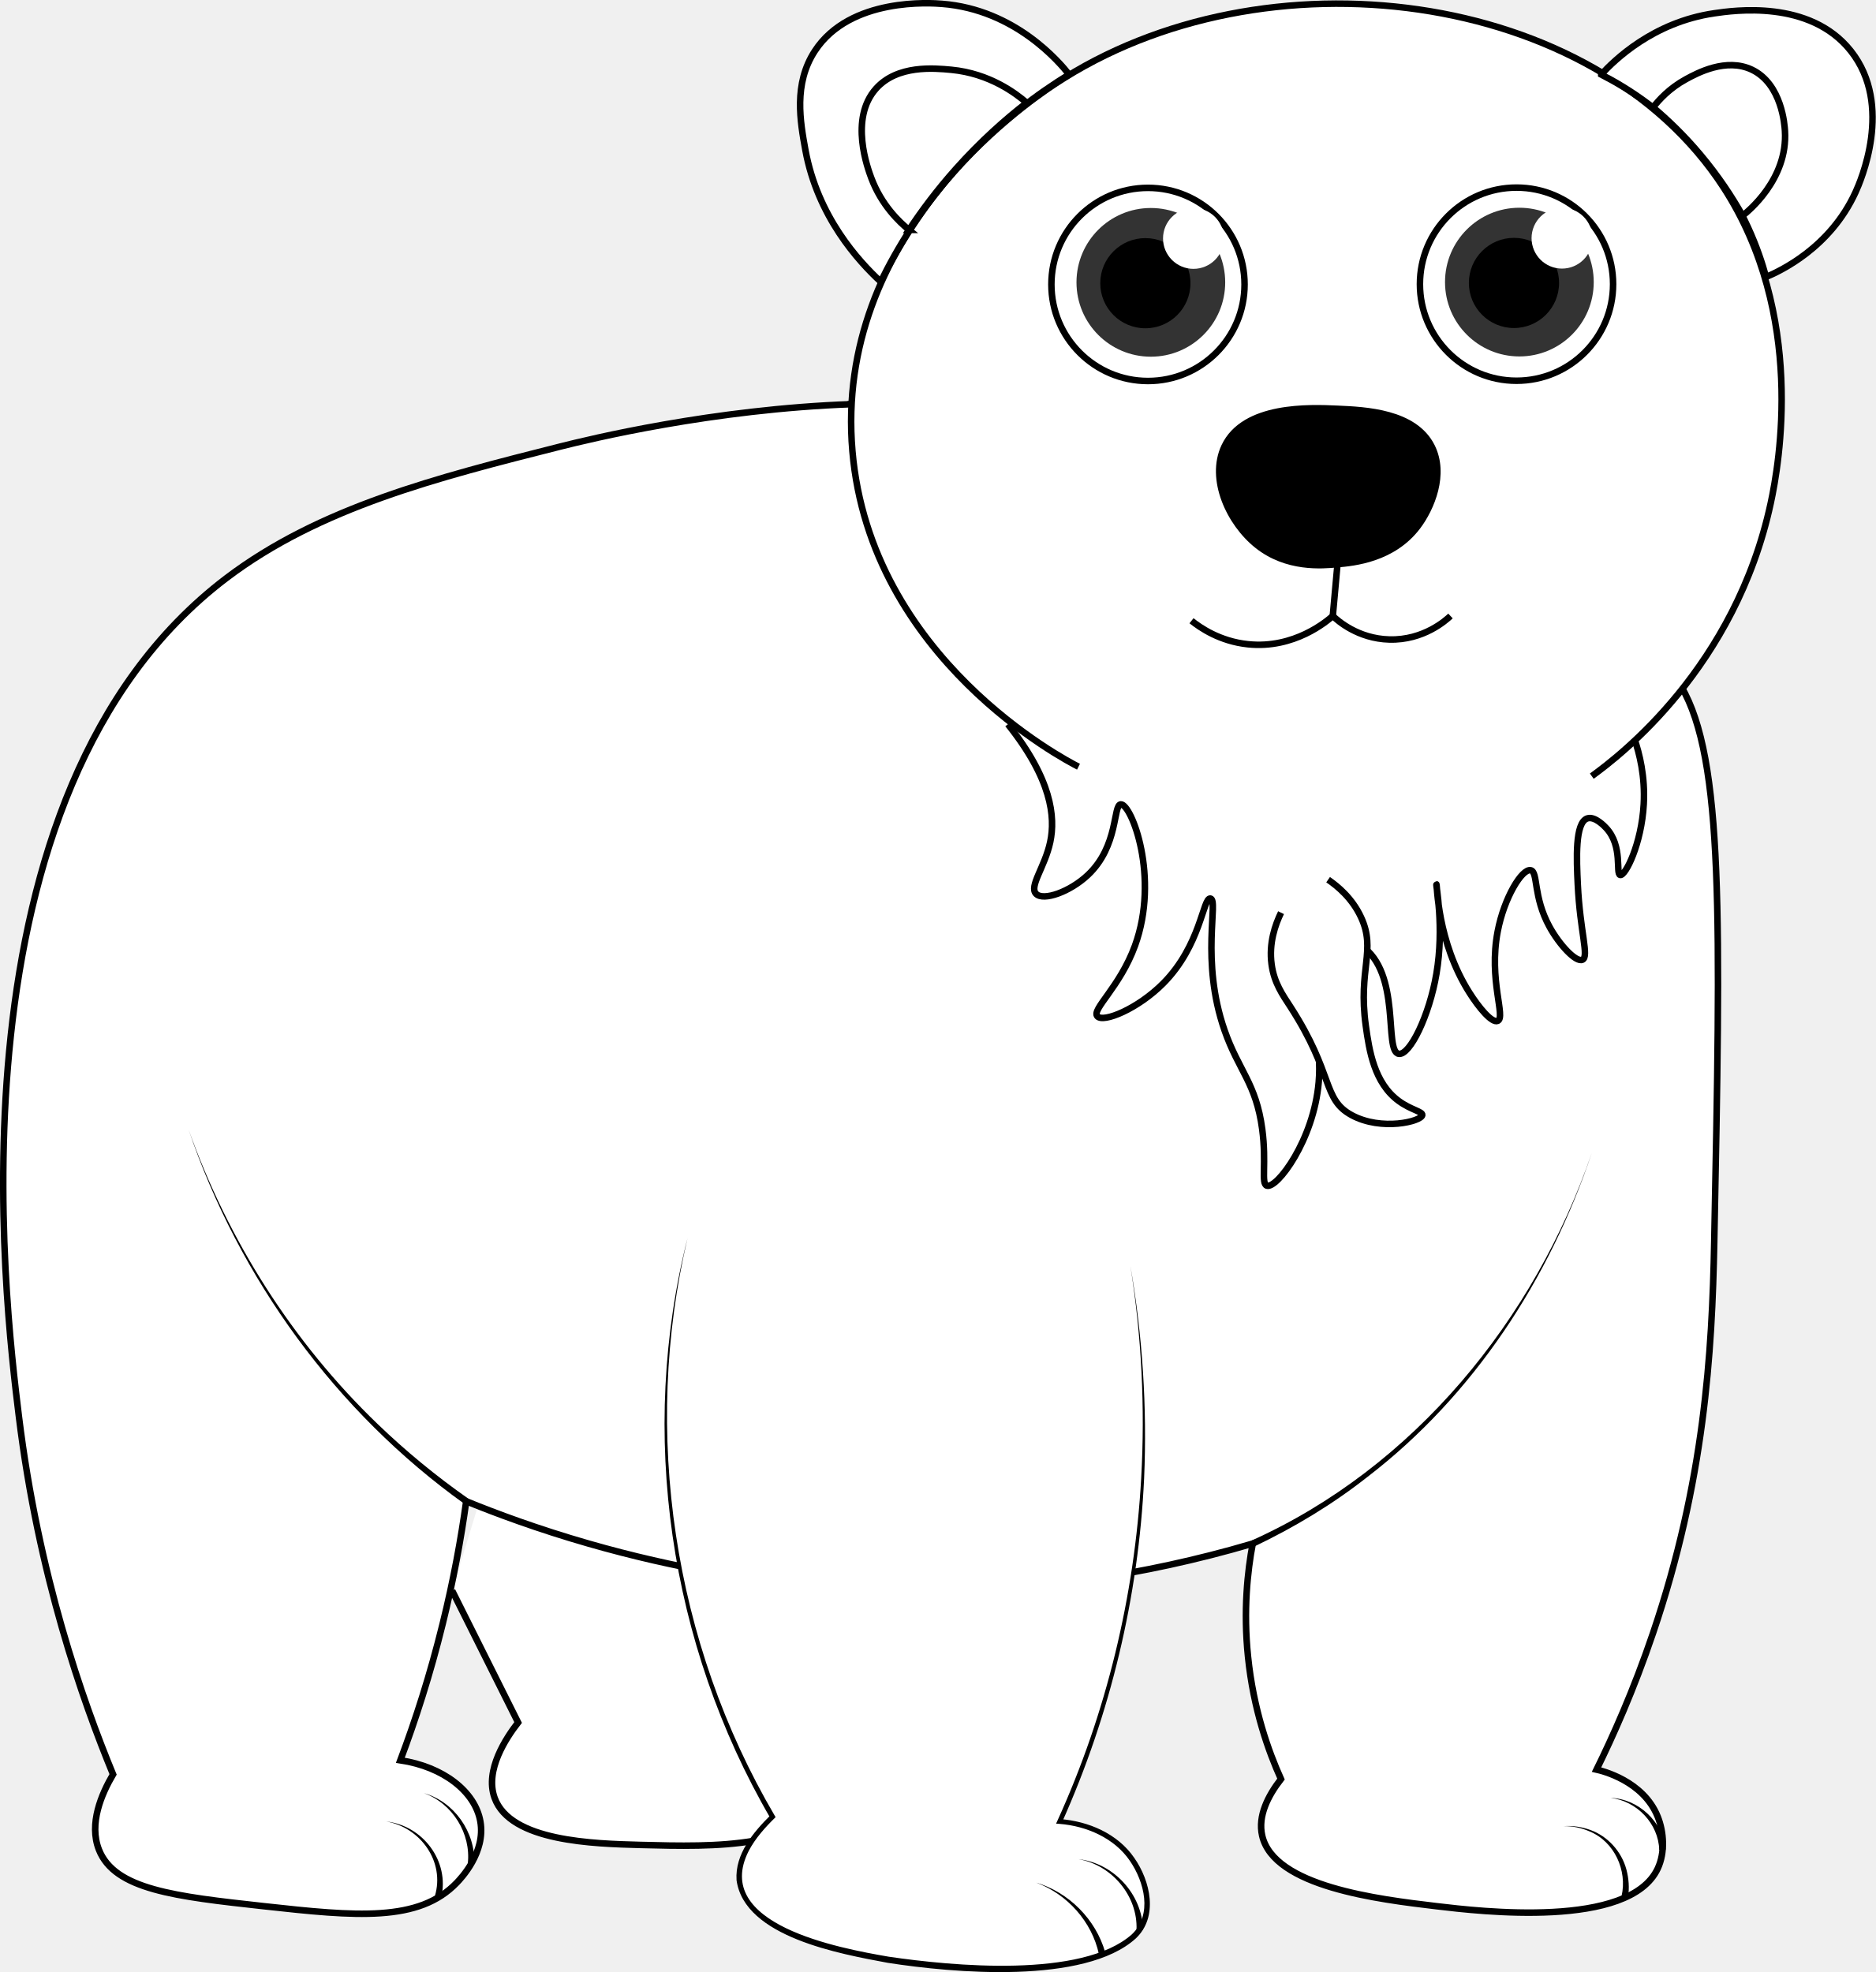
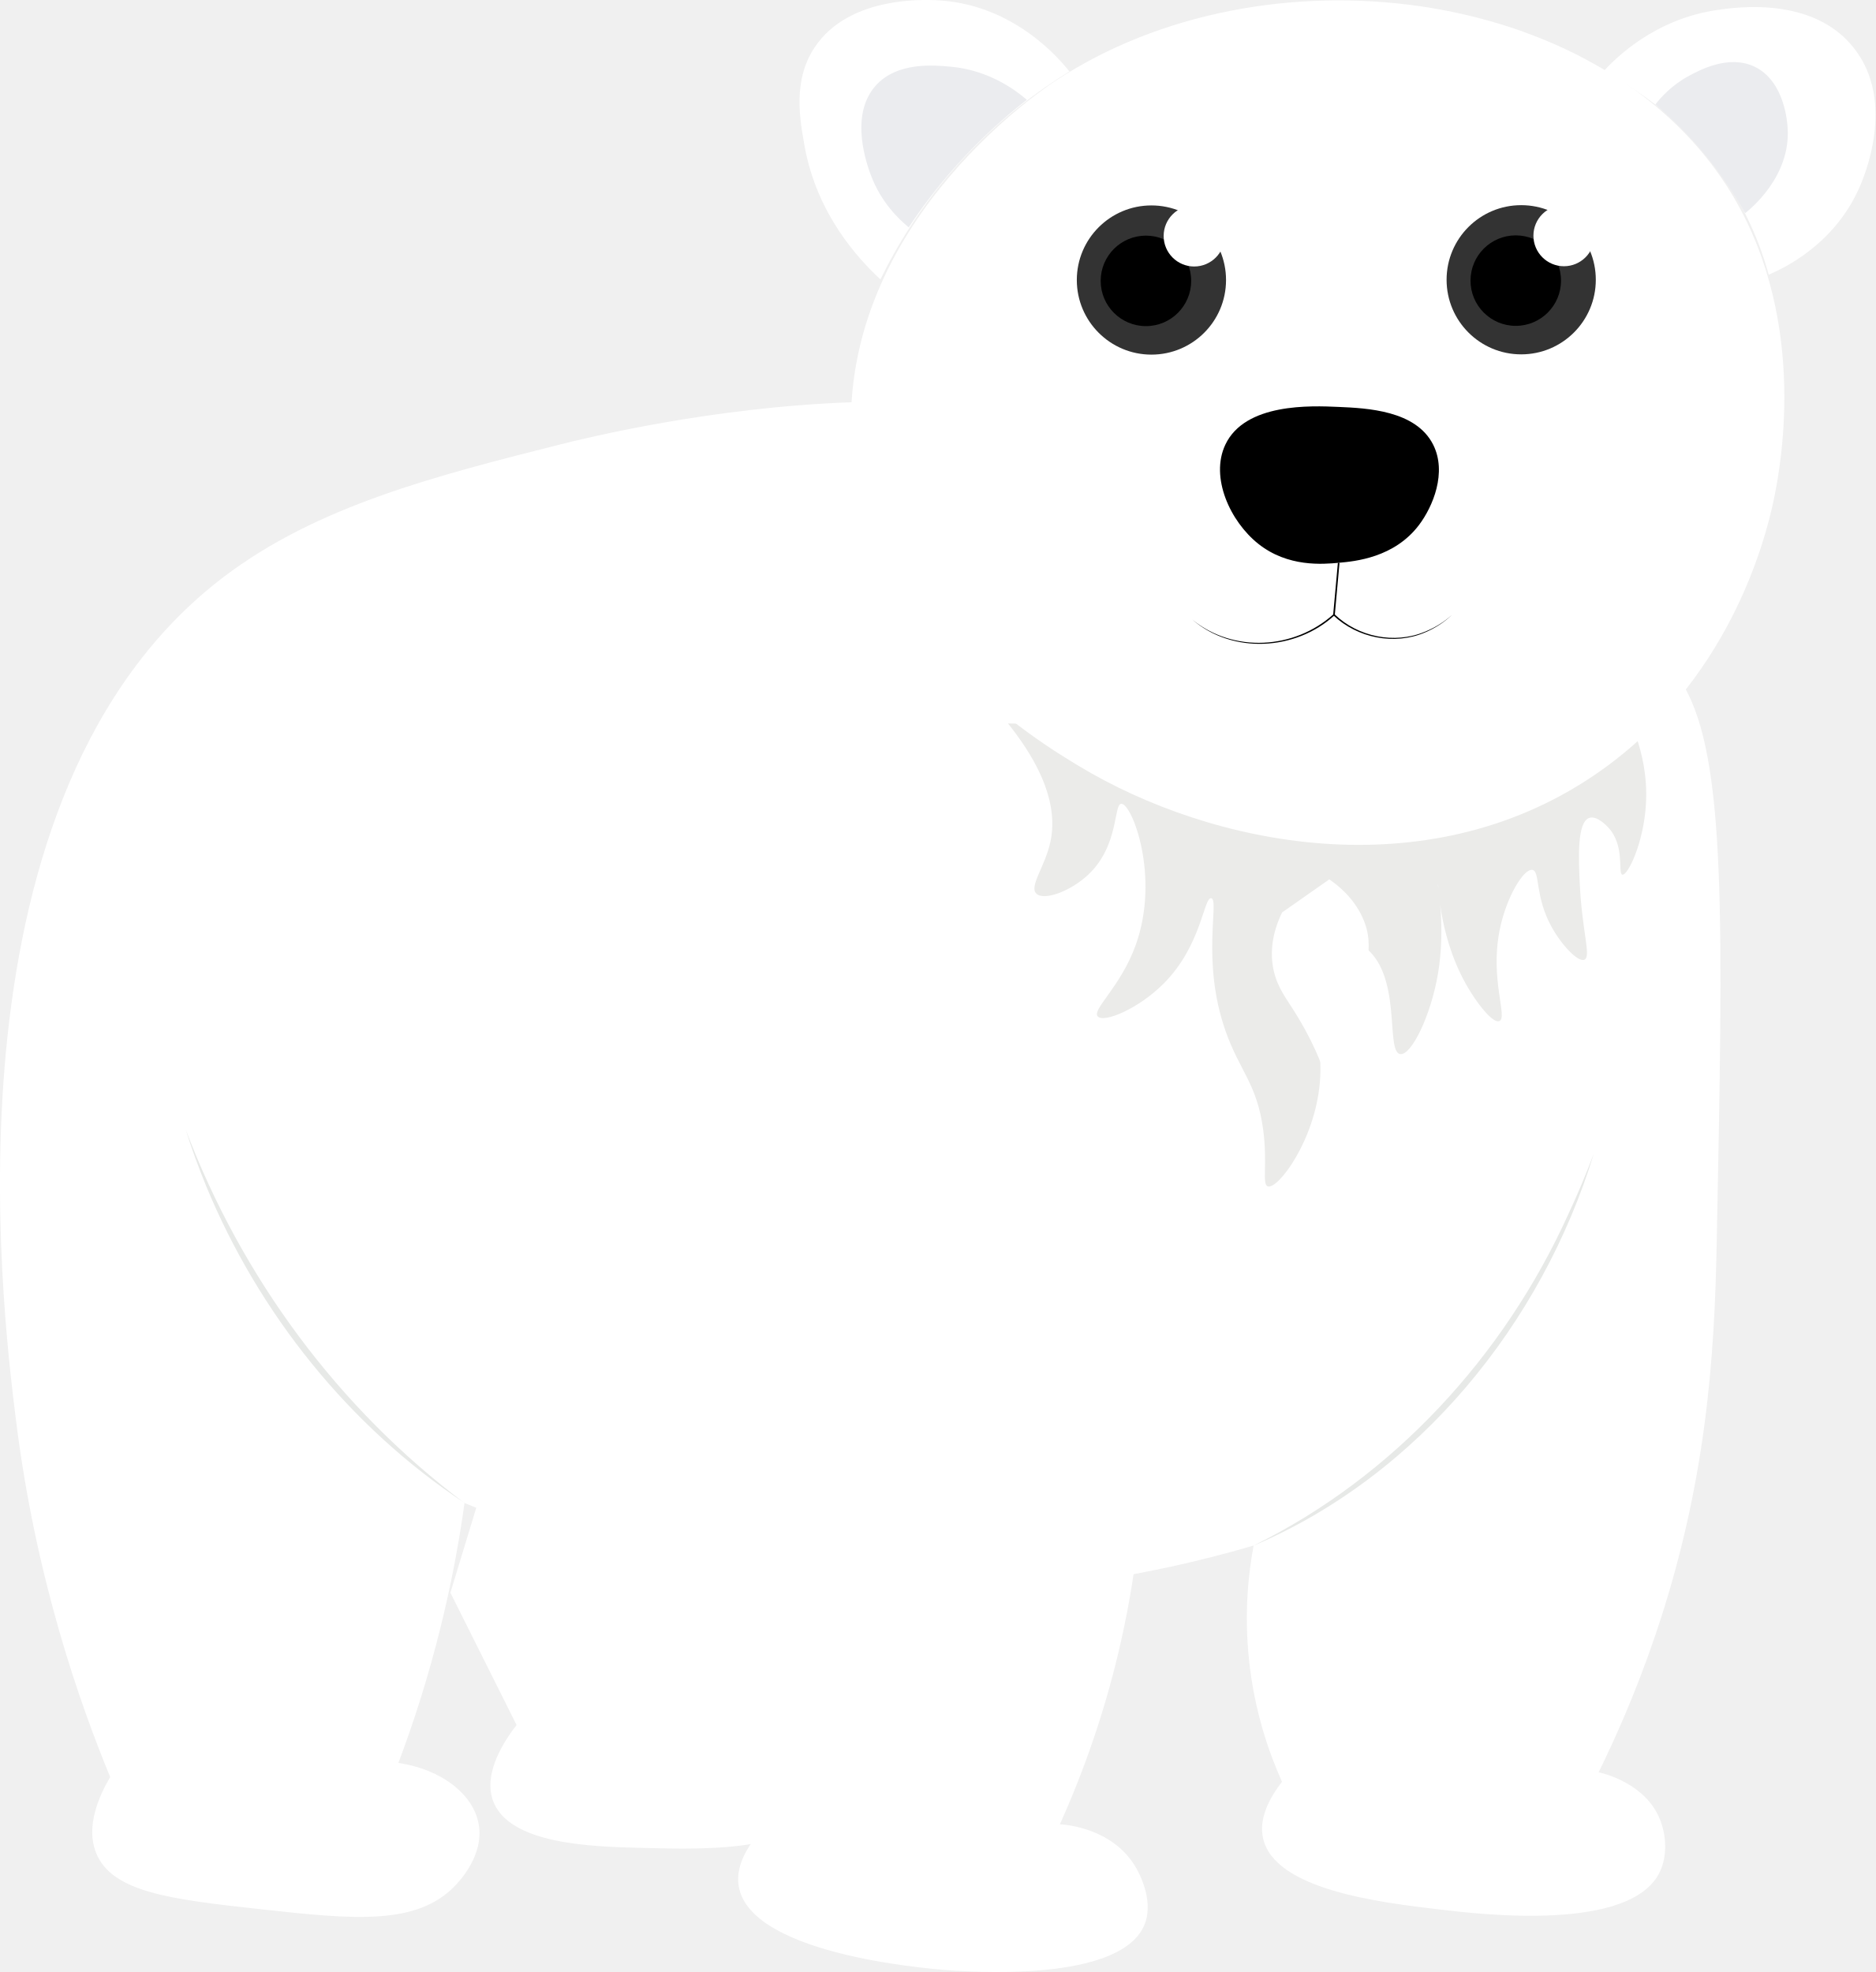
- <svg xmlns="http://www.w3.org/2000/svg" id="Layer_2" data-name="Layer 2" viewBox="0 0 287.83 302.63">
+ <svg xmlns="http://www.w3.org/2000/svg" id="Layer_2" data-name="Layer 2" viewBox="0 0 286.83 301.62">
  <defs>
    <style>
      .cls-1 {
+         fill: #ebebe9;
+       }
+ 
+       .cls-2 {
+         fill: #fff;
+       }
+ 
+       .cls-3, .cls-4 {
        fill: none;
      }

-       .cls-1, .cls-2, .cls-3 {
+       .cls-4 {
        stroke: #000;
        stroke-miterlimit: 10;
-       }
- 
-       .cls-4, .cls-2 {
-         fill: #fff;
+         stroke-width: .25px;
      }

      .cls-5 {
        fill: #333;
      }
+ 
+       .cls-6 {
+         fill: #ebecef;
+       }
+ 
+       .cls-7 {
+         fill: #e7e9e7;
+       }
    </style>
  </defs>
  <g id="Layer_1-2" data-name="Layer 1">
    <g>
-       <path class="cls-2" d="M69.38,244.11c3.37,6.74,6.74,13.49,10.12,20.23-1.82,2.35-5.14,7.3-3.61,11.56,2.41,6.72,15.22,7.04,22.4,7.23,11.63.3,24.86.63,30.35-7.95,6.2-9.69-1.43-24.57-7.23-31.79-15.48-19.3-43.74-16.29-46.97-15.9" />
-       <path class="cls-2" d="M130.81,62.02c-21.51.76-40.47,5.41-44.8,6.5-18.84,4.76-36.99,9.35-51.31,20.23C-8.85,121.86.74,199.82,2.9,217.38c3.01,24.45,9.76,43.54,14.45,54.92-1.78,3.03-3.74,7.57-2.17,11.56,2.42,6.14,11.68,7.17,25.29,8.67,14.2,1.57,23.78,2.49,29.63-3.61.62-.65,4.45-4.64,3.61-9.39-.8-4.58-5.67-8.4-12.28-9.39,2.32-6.16,4.58-13.16,6.5-20.96,1.66-6.72,2.81-13.02,3.61-18.79,4.54,1.85,10.95,4.25,18.79,6.5,26.99,7.76,49.19,7.55,57.81,7.23,11.17-.42,26.48-2.05,44.08-7.23-.8,4.27-1.45,10.26-.72,17.34.83,8.11,3.14,14.53,5.06,18.79-2,2.58-3.57,5.67-2.89,8.67,1.78,7.86,17.84,9.78,26.74,10.84,6.63.79,29.6,3.53,33.96-5.78,1.14-2.43.96-5.56,0-7.95-2.21-5.52-8.55-7.04-9.39-7.23,2.45-4.98,5.67-12.11,8.67-20.96,7.89-23.24,9.06-42.94,9.39-59.98.98-49.43,1.47-74.14-5.06-85.27-27.51-46.87-111.16-43.92-127.18-43.36Z" />
-       <path class="cls-2" d="M165.49,117.66c-1.95-.97-31.93-16.57-34.69-48.41-2.86-32.97,26.08-53.06,31.07-56.36,31.93-21.1,82.79-14.68,102.61,15.9,12.63,19.49,8.52,42.42,7.23,48.41-5.44,25.2-23.08,38.74-27.46,41.91" />
-       <g>
-         <path class="cls-4" d="M105.51,189.92c-2.24,9.3-4.35,22.84-2.89,39.02,2.07,23.01,10.34,40.27,15.9,49.86-4.91,4.75-5.37,8.11-5.06,10.12,1.71,11.01,31.34,12.9,33.24,13.01,4.32.24,25.67,1.45,28.9-7.23,1.39-3.73-1.04-7.99-1.45-8.67-3.54-5.97-10.82-6.47-11.56-6.5,3.49-7.76,6.94-17.2,9.39-28.18,5.22-23.36,3.7-43.55,1.45-57.09" />
-         <path d="M105.52,189.92c-7.07,29.86-2.18,62.24,13.34,88.69,0,0,.15.26.15.26-1.59,1.55-3.1,3.23-4.12,5.17-5.76,11.31,13.88,14.93,21.47,16.24,9.73,1.43,29.64,3.35,37.3-3.41,3.23-3.03,1.94-8.07-.3-11.32-2.37-3.47-6.62-5.32-10.77-5.65l-.54-.04.22-.48c7.51-16.51,11.83-34.43,12.84-52.54.61-10.88.06-21.81-1.66-32.58,1.87,10.74,2.58,21.7,2.11,32.6-.85,18.19-5.17,36.2-12.61,52.82l-.32-.52c4.38.32,8.85,2.23,11.4,5.93,2.49,3.54,3.77,9.09.24,12.4-7.85,7.1-28.08,5.29-38.06,3.73-7.19-1.35-21.99-3.92-23.19-12.68-.27-4.01,2.59-7.38,5.25-10.01,0,0-.07.47-.07.47-15.48-26.63-20.29-59.19-12.68-89.07h0Z" />
-       </g>
-       <path d="M71.26,230.79c-19.7-14.11-34.58-34.58-42.34-57.49,6.07,17.02,15.98,32.69,29.02,45.23,4.33,4.17,8.99,8,13.91,11.45l-.58.82h0Z" />
-       <path d="M192.02,236.43c24.95-11.21,43.45-33.89,52.24-59.52-6.49,19.35-18.12,37.21-34.39,49.71-5.36,4.23-11.26,7.78-17.43,10.72l-.42-.91h0Z" />
-       <path class="cls-2" d="M135.14,43.23c-3.42-3.17-9.69-9.99-11.56-20.23-.78-4.28-1.85-10.12,1.45-15.17C130.45-.49,143,.47,144.54.59c11.27.87,18.09,9.05,19.51,10.84-4.59,2.81-10.65,7.19-16.62,13.73-6.06,6.64-9.9,13.19-12.28,18.07Z" />
-       <path class="cls-2" d="M245.7,11.43c1.98-2.15,7.91-8.01,17.34-9.39,2.95-.43,14.67-2.16,20.96,5.78,6.61,8.34,1.46,20.08.72,21.68-3.92,8.57-11.59,12.1-13.73,13.01-1.11-4.07-3.47-10.66-8.67-17.34-5.92-7.62-12.71-11.73-16.62-13.73Z" />
-       <path class="cls-3" d="M187.89,68.52c3.02-6.41,13.1-5.97,17.34-5.78,4.31.19,11.81.52,14.45,5.78,2.13,4.24-.03,9.45-2.17,12.28-3.79,5.01-9.79,5.56-12.28,5.78-2.4.22-7.76.7-12.28-2.89-4.3-3.41-7.42-10.16-5.06-15.17Z" />
-       <path class="cls-1" d="M182.83,95.26c1.3,1.04,4.32,3.16,8.67,3.61,7.1.74,12.12-3.55,13.01-4.34.73.7,3.84,3.48,8.67,3.61,5.29.15,8.74-3,9.39-3.61" />
-       <path class="cls-1" d="M205.23,86.58c-.24,2.65-.48,5.3-.72,7.95" />
-       <path class="cls-1" d="M154.65,111.15c6.72,8.41,7.32,14.23,6.5,18.07-.82,3.84-3.29,6.81-2.17,7.95,1.13,1.15,5.21-.31,7.95-2.89,4.75-4.48,3.84-10.8,5.06-10.84,1.63-.05,5.98,11.19,2.17,21.68-2.33,6.39-6.7,9.79-5.78,10.84.91,1.04,6.22-1.13,10.12-5.06,5.79-5.84,6.07-13.17,7.23-13.01,1.32.19-1.58,9.47,2.17,20.23,2.15,6.17,4.84,8.11,5.78,15.17.7,5.26-.22,8.39.72,8.67,1.55.47,7.18-6.98,7.95-15.9.94-10.97-6.05-17.49-2.89-20.96,1.93-2.11,6.55-1.9,9.39,0,6.27,4.19,3.44,16.25,5.78,16.62,1.7.27,4.69-5.85,5.78-12.28,1.23-7.21-.11-13.72,0-13.73.12-.01.07,8.74,5.06,16.62,1.42,2.25,3.44,4.72,4.34,4.34,1.29-.55-1.43-6.29,0-13.73,1-5.22,3.74-9.66,5.06-9.39,1.17.24.34,4.02,2.89,8.67,1.53,2.79,4.07,5.52,5.06,5.06,1.05-.49-.37-4.23-.72-11.56-.18-3.85-.45-9.46,1.45-10.12,1.15-.4,2.66,1.2,2.89,1.45,2.64,2.8,1.43,7.08,2.17,7.23.81.16,3.27-4.79,3.61-10.84.24-4.28-.65-7.81-1.45-10.12" />
-       <path class="cls-2" d="M203.79,135c1.47,1.01,3.7,2.84,5.06,5.78,2.35,5.08-.48,7.91.72,16.62.53,3.83,1.29,8.8,5.06,11.56,1.87,1.37,3.69,1.62,3.61,2.17-.14.97-6.26,2.49-10.84,0-4.54-2.47-2.67-6.22-9.39-16.62-1.2-1.85-2.5-3.65-2.89-6.5-.45-3.29.57-6.13,1.45-7.95" />
-       <path class="cls-2" d="M139.48,35.28c-1.5-1.23-4.22-3.8-5.78-7.95-.52-1.4-3.42-9.09.72-13.73,3.28-3.67,8.91-3.14,11.56-2.89,5.89.56,9.93,3.65,11.56,5.06-3.32,2.57-7.07,5.9-10.84,10.12-2.94,3.29-5.31,6.49-7.23,9.39Z" />
-       <path class="cls-2" d="M253.65,16.49c.89-1.15,2.51-2.95,5.06-4.34,1.71-.93,6.16-3.34,10.12-1.45,4.61,2.21,5.01,8.57,5.06,9.39.47,7.45-5.76,12.43-6.5,13.01-1.56-2.78-3.67-6.03-6.5-9.39-2.5-2.97-5-5.35-7.23-7.23Z" />
-       <path d="M66.73,290.97c1.57-5.23-2.17-10.51-7.46-11.44,5.61.62,9.76,6.1,8.43,11.68,0,0-.97-.23-.97-.23h0Z" />
-       <path d="M71.78,285.99c.52-4.58-2.33-9.22-6.73-10.81,4.66,1.32,7.93,6.01,7.73,10.87,0,0-1-.06-1-.06h0Z" />
-       <path d="M168.62,299.88c-1.08-4.97-4.84-9.19-9.63-10.97,5.02,1.5,9.15,5.63,10.6,10.71,0,0-.97.25-.97.25h0Z" />
-       <path d="M174.39,296.15c.22-5.18-3.77-9.93-8.89-10.84,5.36.61,9.78,5.37,9.89,10.83,0,0-1,.01-1,.01h0Z" />
-       <path d="M248.82,290.98c.91-3.92-1.1-8.36-4.9-9.92-1.25-.55-2.62-.84-4-.81,1.38-.1,2.78.1,4.1.58,2.68.96,4.79,3.3,5.54,6.06.37,1.39.48,2.84.25,4.3l-.98-.2h0Z" />
-       <path d="M254.6,283.9c-.11-4.02-3.42-7.51-7.45-7.99,4.24.15,7.99,3.63,8.45,7.9,0,0-1,.09-1,.09h0Z" />
-       <circle class="cls-2" cx="176.15" cy="43.65" r="14.82" />
-       <circle class="cls-5" cx="176.59" cy="43.33" r="11.41" />
-       <circle cx="175.75" cy="43.46" r="6.92" />
-       <circle class="cls-4" cx="183.13" cy="36.59" r="4.67" />
-       <circle class="cls-2" cx="232.7" cy="43.61" r="14.82" />
-       <circle class="cls-5" cx="233.14" cy="43.29" r="11.41" />
-       <circle cx="232.31" cy="43.42" r="6.92" />
-       <circle class="cls-4" cx="239.68" cy="36.55" r="4.67" />
+       <path class="cls-2" d="M68.88,243.61c3.37,6.74,6.74,13.49,10.12,20.23-1.82,2.35-5.14,7.3-3.61,11.56,2.41,6.72,15.22,7.04,22.4,7.23,11.63.3,24.86.63,30.35-7.95,6.2-9.69-1.43-24.57-7.23-31.79-15.48-19.3-43.74-16.29-46.97-15.9" />
+       <path class="cls-2" d="M130.31,61.52c-21.51.76-40.47,5.41-44.8,6.5-18.84,4.76-36.99,9.35-51.31,20.23C-9.35,121.36.24,199.32,2.4,216.88c3.01,24.45,9.76,43.54,14.45,54.92-1.78,3.03-3.74,7.57-2.17,11.56,2.42,6.14,11.68,7.17,25.29,8.67,14.2,1.57,23.78,2.49,29.63-3.61.62-.65,4.45-4.64,3.61-9.39-.8-4.58-5.67-8.4-12.28-9.39,2.32-6.16,4.58-13.16,6.5-20.96,1.66-6.72,2.81-13.02,3.61-18.79,4.54,1.85,10.95,4.25,18.79,6.5,26.99,7.76,49.19,7.55,57.81,7.23,11.17-.42,26.48-2.05,44.08-7.23-.8,4.27-1.45,10.26-.72,17.34.83,8.11,3.14,14.53,5.06,18.79-2,2.58-3.57,5.67-2.89,8.67,1.78,7.86,17.84,9.78,26.74,10.84,6.63.79,29.6,3.53,33.96-5.78,1.14-2.43.96-5.56,0-7.95-2.21-5.52-8.55-7.04-9.39-7.23,2.45-4.98,5.67-12.11,8.67-20.96,7.89-23.24,9.06-42.94,9.39-59.98.98-49.43,1.47-74.14-5.06-85.27-27.51-46.87-111.16-43.92-127.18-43.36Z" />
+       <path class="cls-1" d="M154.15,110.65c6.72,8.41,7.32,14.23,6.5,18.07-.82,3.84-3.29,6.81-2.17,7.95,1.13,1.15,5.21-.31,7.95-2.89,4.75-4.48,3.84-10.8,5.06-10.84,1.63-.05,5.98,11.19,2.17,21.68-2.33,6.39-6.7,9.79-5.78,10.84.91,1.04,6.22-1.13,10.12-5.06,5.79-5.84,6.07-13.17,7.23-13.01,1.32.19-1.58,9.47,2.17,20.23,2.15,6.17,4.84,8.11,5.78,15.17.7,5.26-.22,8.39.72,8.67,1.55.47,7.18-6.98,7.95-15.9.94-10.97-6.05-17.49-2.89-20.96,1.93-2.11,6.55-1.9,9.39,0,6.27,4.19,3.44,16.25,5.78,16.62,1.7.27,4.69-5.85,5.78-12.28,1.23-7.21-.11-13.72,0-13.73.12-.01.07,8.74,5.06,16.62,1.42,2.25,3.44,4.72,4.34,4.34,1.29-.55-1.43-6.29,0-13.73,1-5.22,3.74-9.66,5.06-9.39,1.17.24.34,4.02,2.89,8.67,1.53,2.79,4.07,5.52,5.06,5.06,1.05-.49-.37-4.23-.72-11.56-.18-3.85-.45-9.46,1.45-10.12,1.15-.4,2.66,1.2,2.89,1.45,2.64,2.8,1.43,7.08,2.17,7.23.81.16,3.27-4.79,3.61-10.84.24-4.28-.65-7.81-1.45-10.12" />
+       <path class="cls-2" d="M164.99,117.16c-6.47-3.9-32.34-19.5-34.69-48.41-2.71-33.33,28.27-54.51,31.07-56.36,31.93-21.1,82.79-14.68,102.61,15.9,12.55,19.37,8.58,42.13,7.23,48.41-1.21,5.62-6.72,27.89-27.46,41.91-25.82,17.46-58.48,10.79-78.76-1.45Z" />
+       <path class="cls-2" d="M105.01,189.42c-2.24,9.3-4.35,22.84-2.89,39.02,2.07,23.01,10.34,40.27,15.9,49.86-4.91,4.75-5.37,8.11-5.06,10.12,1.71,11.01,31.34,12.9,33.24,13.01,4.32.24,25.67,1.45,28.9-7.23,1.39-3.73-1.04-7.99-1.45-8.67-3.54-5.97-10.82-6.47-11.56-6.5,3.49-7.76,6.94-17.2,9.39-28.18,5.22-23.36,3.7-43.55,1.45-57.09" />
+       <path class="cls-7" d="M71.05,229.88c-17.68-11.72-31.48-28.99-39.56-48.56-1.13-2.8-2.19-5.64-3.08-8.52,8.55,22.55,23.31,42.61,42.63,57.09h0Z" />
+       <path class="cls-7" d="M191.73,236.39c21.39-10.52,38.27-28.97,48.07-50.58,1.45-3.07,2.75-6.21,3.96-9.39-7.99,26.02-26.74,49.2-52.03,59.98h0Z" />
+       <path class="cls-2" d="M134.64,42.73c-3.42-3.17-9.69-9.99-11.56-20.23-.78-4.28-1.85-10.12,1.45-15.17C129.95-.99,142.5-.03,144.04.09c11.27.87,18.09,9.05,19.51,10.84-4.59,2.81-10.65,7.19-16.62,13.73-6.06,6.64-9.9,13.19-12.28,18.07Z" />
+       <path class="cls-2" d="M245.2,10.93c1.98-2.15,7.91-8.01,17.34-9.39,2.95-.43,14.67-2.16,20.96,5.78,6.61,8.34,1.46,20.08.72,21.68-3.92,8.57-11.59,12.1-13.73,13.01-1.11-4.07-3.47-10.66-8.67-17.34-5.92-7.62-12.71-11.73-16.62-13.73Z" />
+       <path d="M187.39,68.02c3.02-6.41,13.1-5.97,17.34-5.78,4.31.19,11.81.52,14.45,5.78,2.13,4.24-.03,9.45-2.17,12.28-3.79,5.01-9.79,5.56-12.28,5.78-2.4.22-7.76.7-12.28-2.89-4.3-3.41-7.42-10.16-5.06-15.17Z" />
+       <path d="M182.33,94.76c6.28,5.15,15.65,4.57,21.6-.81.09-.07.06-.1.16,0,3.58,3.46,9.16,4.61,13.78,2.69,1.54-.61,2.97-1.49,4.2-2.61-1.2,1.15-2.62,2.06-4.16,2.71-4.66,2-10.33.85-13.99-2.62,0,0,.16,0,.16,0-5.93,5.41-15.6,5.97-21.76.63h0Z" />
+       <path class="cls-4" d="M204.73,86.08c-.24,2.65-.48,5.3-.72,7.95" />
+       <path class="cls-2" d="M203.29,134.5c1.47,1.01,3.7,2.84,5.06,5.78,2.35,5.08-.48,7.91.72,16.62.53,3.83,1.29,8.8,5.06,11.56,1.87,1.37,3.69,1.62,3.61,2.17-.14.97-6.26,2.49-10.84,0-4.54-2.47-2.67-6.22-9.39-16.62-1.2-1.85-2.5-3.65-2.89-6.5-.45-3.29.57-6.13,1.45-7.95" />
+       <path class="cls-6" d="M138.98,34.78c-1.5-1.23-4.22-3.8-5.78-7.95-.52-1.4-3.42-9.09.72-13.73,3.28-3.67,8.91-3.14,11.56-2.89,5.89.56,9.93,3.65,11.56,5.06-3.32,2.57-7.07,5.9-10.84,10.12-2.94,3.29-5.31,6.49-7.23,9.39Z" />
+       <path class="cls-6" d="M253.15,15.99c.89-1.15,2.51-2.95,5.06-4.34,1.71-.93,6.16-3.34,10.12-1.45,4.61,2.21,5.01,8.57,5.06,9.39.47,7.45-5.76,12.43-6.5,13.01-1.56-2.78-3.67-6.03-6.5-9.39-2.5-2.97-5-5.35-7.23-7.23Z" />
+       <path class="cls-3" d="M66.72,290.58c.2-.82.76-3.6-.72-6.5-2.15-4.22-6.74-4.99-7.23-5.06" />
+       <path class="cls-3" d="M71.77,285.52c.06-.89.16-4.19-2.17-7.23-1.81-2.36-4.11-3.29-5.06-3.61" />
+       <path class="cls-3" d="M168.6,299.25c-.36-1.37-1.13-3.58-2.89-5.78-2.59-3.24-5.79-4.57-7.23-5.06" />
+       <path class="cls-3" d="M174.39,295.64c-.01-1.02-.18-3.83-2.17-6.5-2.6-3.5-6.4-4.2-7.23-4.34" />
+       <path class="cls-3" d="M248.81,290.58c.09-.42.88-4.62-2.17-7.95-2.84-3.1-6.72-2.92-7.23-2.89" />
+       <path class="cls-3" d="M254.59,283.36c-.07-.78-.37-3.04-2.17-5.06-2.22-2.49-5.11-2.83-5.78-2.89" />
+       <circle class="cls-2" cx="175.65" cy="43.15" r="14.82" />
+       <circle class="cls-5" cx="176.09" cy="42.83" r="11.41" />
+       <circle cx="175.25" cy="42.96" r="6.92" />
+       <circle class="cls-2" cx="182.63" cy="36.09" r="4.67" />
+       <circle class="cls-2" cx="232.2" cy="43.11" r="14.82" />
+       <circle class="cls-5" cx="232.64" cy="42.79" r="11.41" />
+       <circle cx="231.81" cy="42.92" r="6.92" />
+       <circle class="cls-2" cx="239.18" cy="36.05" r="4.67" />
    </g>
  </g>
</svg>
